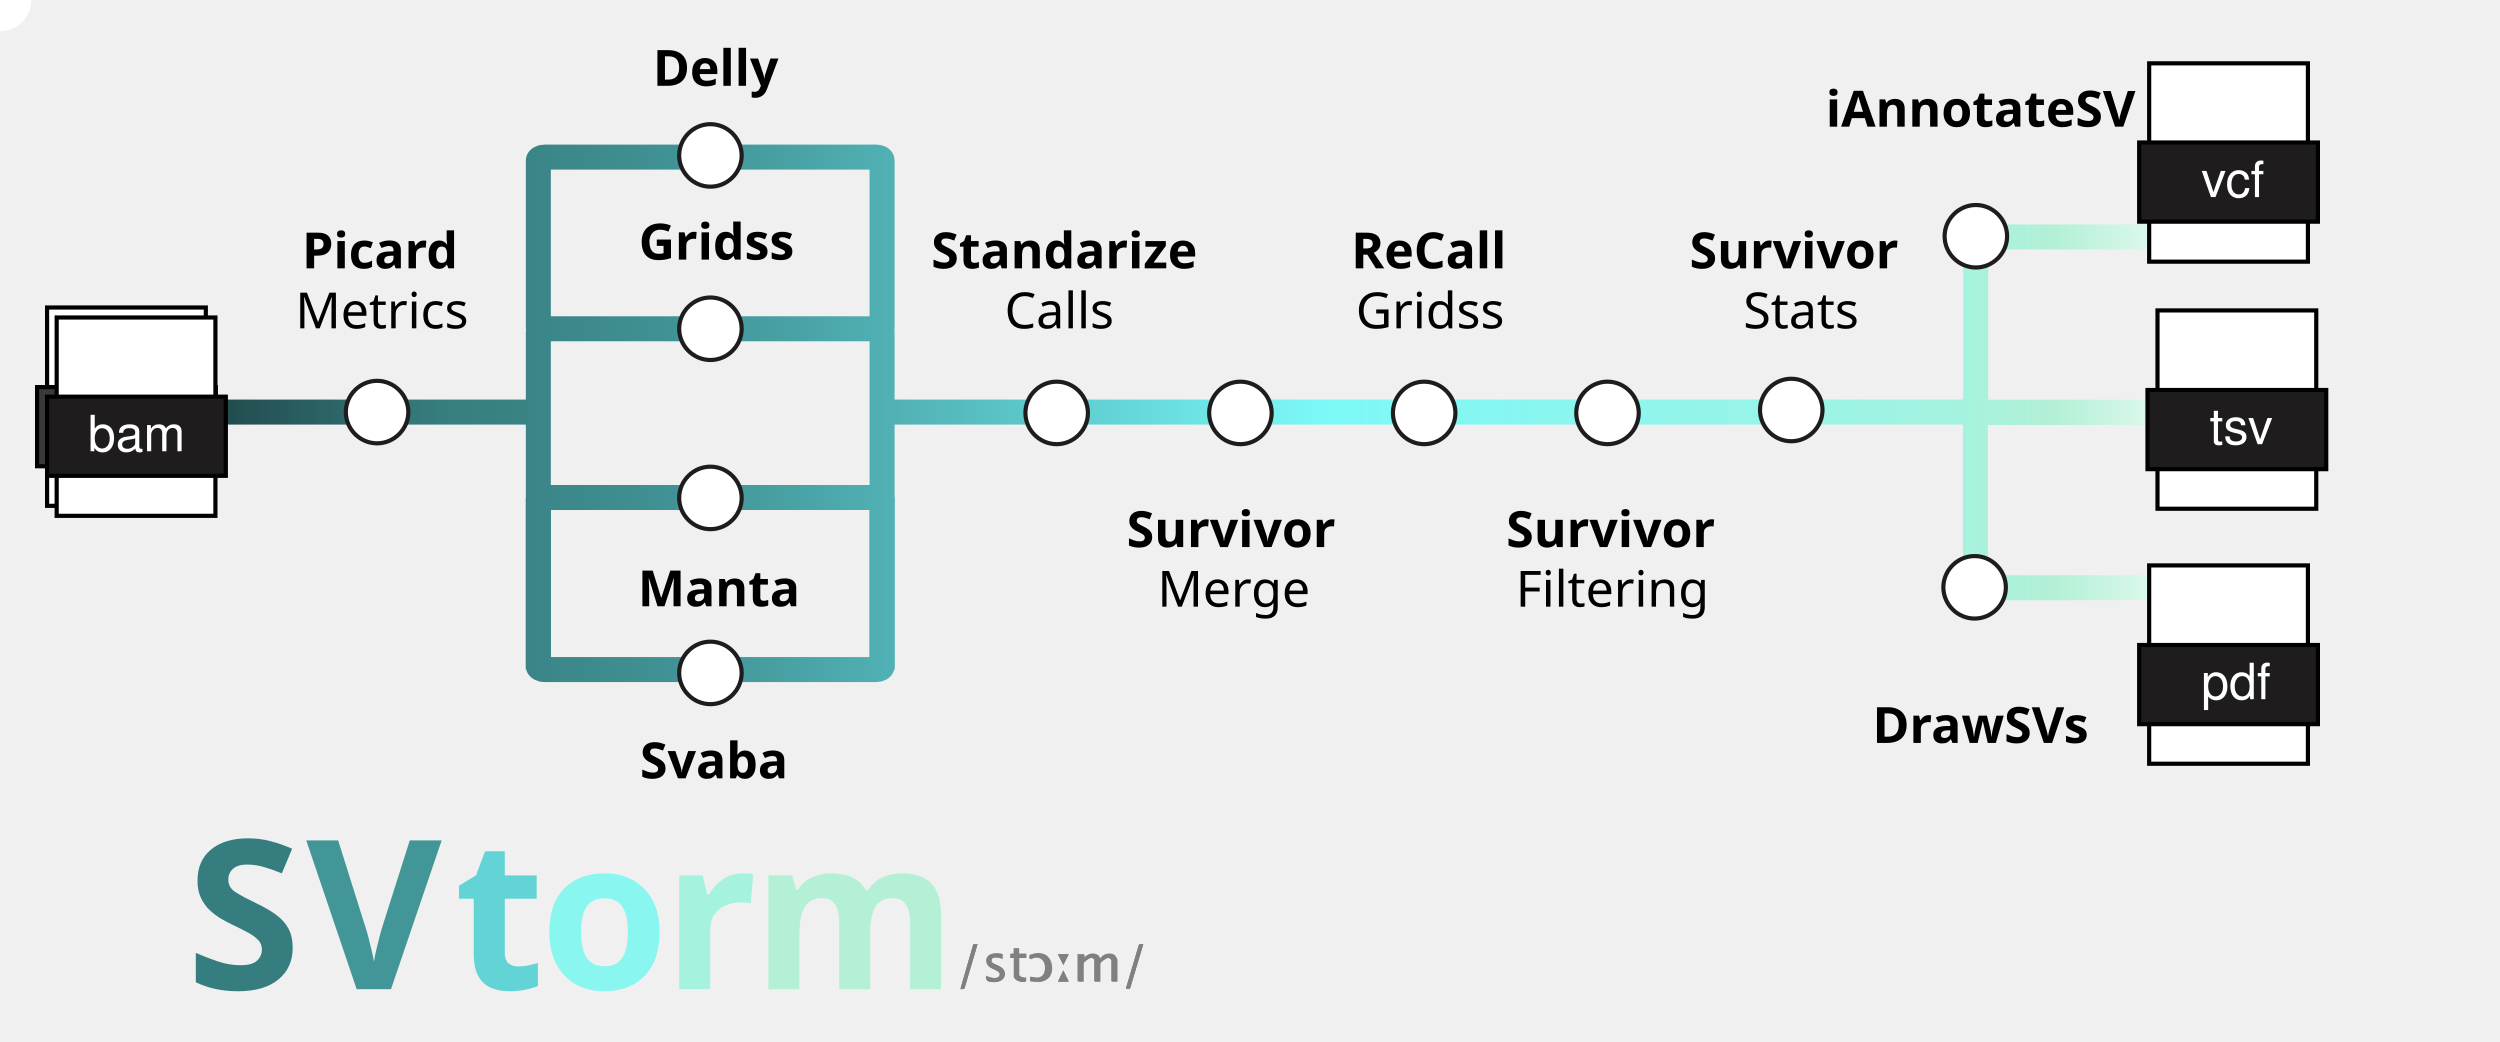
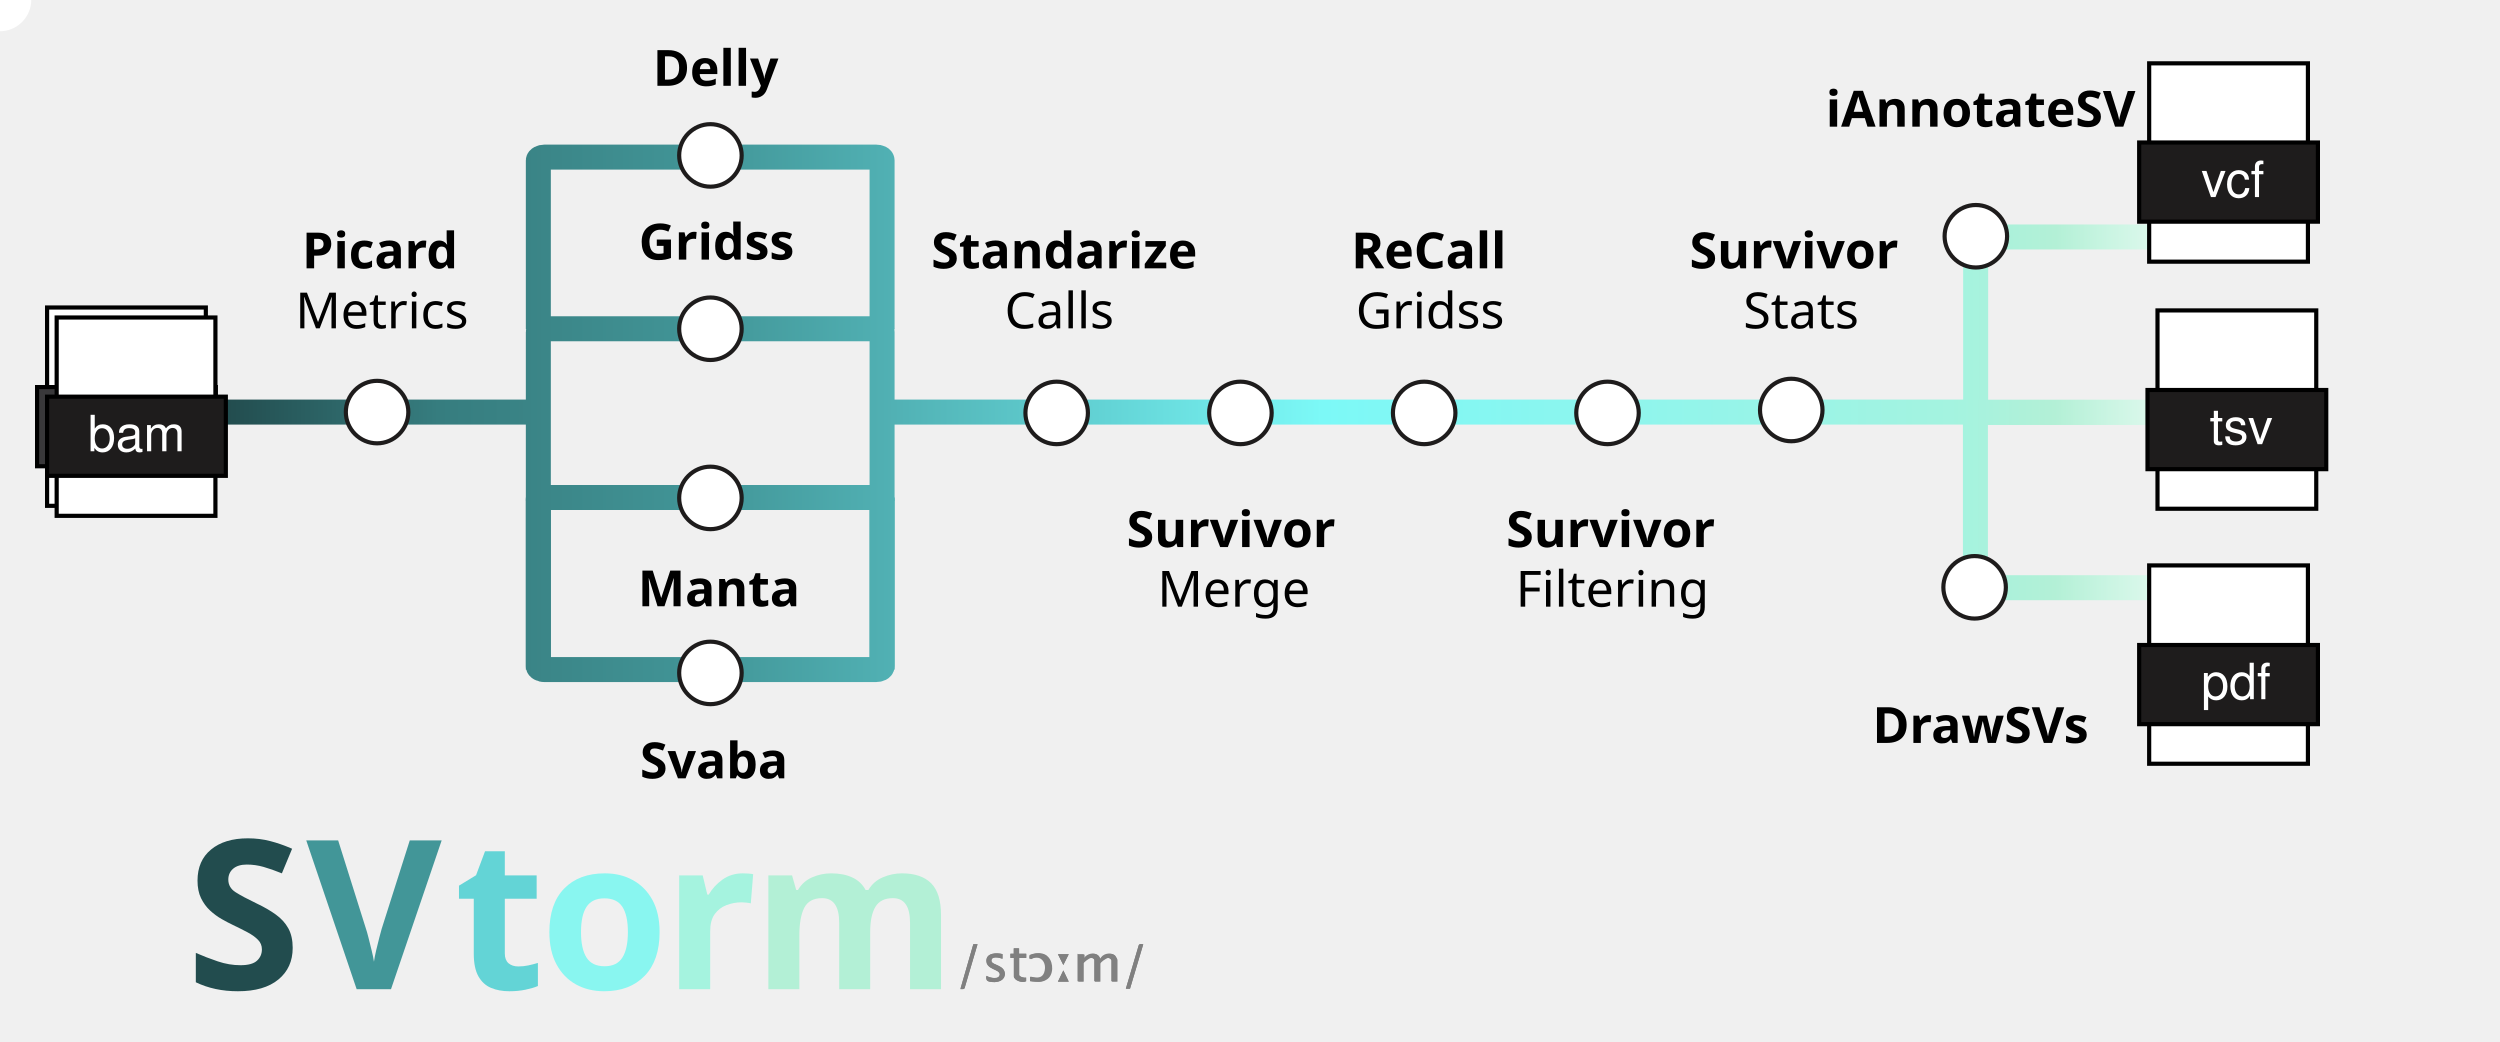
<svg xmlns="http://www.w3.org/2000/svg" xmlns:xlink="http://www.w3.org/1999/xlink" id="Layer_1" version="1.1" viewBox="0 0 600 250">
  <path id="path19" class="st25" d="M 252.7,99.2 474.3,98.7 474.241,57.166 532.723,57.06" />
  <path id="path19-9" class="st25" d="m 211.717,99.652 244.896,-0.202 21.529,0.104 41.116,0.072" style="fill:none;stroke:#c563a5;stroke-width:1.018" />
  <defs id="defs25">
    <style id="style1">
      .st0 {
        fill: #89f6f0;
      }

      .st0, .st1, .st2, .st3, .st4, .st5, .st6, .st7, .st8, .st9 {
        isolation: isolate;
      }

      .st0, .st2, .st3, .st4, .st7, .st9 {
        font-family: MavenPro-Bold, 'Maven Pro';
        font-size: 50px;
        font-weight: 700;
      }

      .st1 {
        font-family: MavenPro-Regular, 'Maven Pro';
      }

      .st1, .st6, .st8 {
        font-size: 12px;
      }

      .st10 {
        fill: url(#linear-gradient2);
      }

      .st11 {
        fill: gray;
      }

      .st12 {
        fill: url(#linear-gradient);
      }

      .st2 {
        fill: #367d7f;
      }

      .st3 {
        fill: #429698;
      }

      .st4 {
        fill: #a5f3df;
      }

      .st13, .st14, .st15, .st6 {
        fill: #fff;
      }

      .st13, .st16, .st17 {
        stroke: #000;
      }

      .st18 {
        stroke: url(#linear-gradient1);
      }

      .st18, .st19, .st20, .st21, .st22, .st23 {
        stroke-width: 6px;
      }

      .st18, .st19, .st20, .st21, .st22, .st23, .st24, .st25 {
        fill: none;
      }

      .st18, .st19, .st20, .st21, .st22, .st23, .st15 {
        stroke-miterlimit: 10;
      }

      .st19 {
        stroke: url(#linear-gradient7);
      }

      .st20 {
        stroke: url(#linear-gradient3);
      }

      .st21 {
        stroke: url(#linear-gradient5);
      }

      .st22 {
        stroke: url(#linear-gradient4);
      }

      .st23 {
        stroke: url(#linear-gradient6);
      }

      .st24 {
        stroke: #c364a6;
      }

      .st16 {
        fill: #39383a;
      }

      .st15 {
        stroke: #1e1c1c;
      }

      .st6 {
        font-family: Helvetica, Helvetica;
      }

      .st7 {
        fill: #b3f0d6;
      }

      .st17 {
        fill: #1e1c1c;
      }

      .st25 {
        stroke: #c563a5;
      }

      .st8 {
        font-family: MavenPro-SemiBold, 'Maven Pro';
        font-weight: 600;
      }

      .st9 {
        fill: #63d4d6;
      }

      .st26 {
        fill: #b59292;
      }
    </style>
    <linearGradient id="linear-gradient" x1="1159.6" y1="1228.6" x2="1159.6" y2="972.1" gradientTransform="matrix(0,-1,1.002985,0,-760.5373,1258.5)" gradientUnits="userSpaceOnUse">
      <stop offset="0" stop-color="#a5f3df" id="stop1" />
      <stop offset=".2" stop-color="#97f4e8" id="stop2" />
      <stop offset=".4" stop-color="#89f6f0" id="stop3" />
      <stop offset=".6" stop-color="#7cf9f7" id="stop4" />
      <stop offset=".8" stop-color="#63d4d6" id="stop5" />
      <stop offset="1" stop-color="#51b1b4" id="stop6" />
    </linearGradient>
    <linearGradient id="linear-gradient1" x1="-51.1" y1="-237.5" x2="37.3" y2="-237.5" gradientTransform="translate(163.5 335.5) rotate(-180) scale(1 -1)" gradientUnits="userSpaceOnUse">
      <stop offset="0" stop-color="#51b1b4" id="stop7" />
      <stop offset=".5" stop-color="#429698" id="stop8" />
      <stop offset="1" stop-color="#3a8486" id="stop9" />
    </linearGradient>
    <linearGradient id="linear-gradient2" x1="1159.6" y1="886.6" x2="1159.6" y2="813.3" gradientTransform="translate(-759.4 1258.5) rotate(-90)" gradientUnits="userSpaceOnUse">
      <stop offset="0" stop-color="#3a8486" id="stop10" />
      <stop offset=".3" stop-color="#367d7f" id="stop11" />
      <stop offset=".6" stop-color="#2e686a" id="stop12" />
      <stop offset="1" stop-color="#224c4e" id="stop13" />
    </linearGradient>
    <linearGradient id="linear-gradient3" x1="-51.1" y1="-278.7" x2="37.3" y2="-278.7" gradientTransform="translate(163.5 335.5) rotate(-180) scale(1 -1)" gradientUnits="userSpaceOnUse">
      <stop offset="0" stop-color="#51b1b4" id="stop14" />
      <stop offset=".5" stop-color="#429698" id="stop15" />
      <stop offset="1" stop-color="#3a8486" id="stop16" />
    </linearGradient>
    <linearGradient id="linear-gradient4" x1="-51.1" y1="-197" x2="37.3" y2="-197" gradientTransform="translate(163.5 335.5) rotate(-180) scale(1 -1)" gradientUnits="userSpaceOnUse">
      <stop offset="0" stop-color="#51b1b4" id="stop17" />
      <stop offset=".5" stop-color="#429698" id="stop18" />
      <stop offset="1" stop-color="#3a8486" id="stop19" />
    </linearGradient>
    <linearGradient id="linear-gradient5" x1="-51.1" y1="-1078.5" x2="37.3" y2="-1078.5" gradientTransform="translate(163.5 -936.9) rotate(-180)" gradientUnits="userSpaceOnUse">
      <stop offset="0" stop-color="#51b1b4" id="stop20" />
      <stop offset=".5" stop-color="#429698" id="stop21" />
      <stop offset="1" stop-color="#3a8486" id="stop22" />
    </linearGradient>
    <linearGradient id="linear-gradient6" x1="471.1" y1="463.4" x2="515.4" y2="463.4" gradientTransform="translate(0 -344)" gradientUnits="userSpaceOnUse">
      <stop offset="0" stop-color="#a5f3df" id="stop23" />
      <stop offset=".5" stop-color="#b3f0d6" id="stop24" />
      <stop offset="1" stop-color="#daf8eb" id="stop25" />
    </linearGradient>
    <linearGradient id="linear-gradient7" y1="421.4" y2="421.4" xlink:href="#linear-gradient6" />
    <linearGradient xlink:href="#linear-gradient6" id="linearGradient61" gradientUnits="userSpaceOnUse" gradientTransform="translate(0.05555835,-385.4307)" x1="471.1" y1="463.4" x2="515.4" y2="463.4" />
    <linearGradient xlink:href="#linear-gradient6" id="linearGradient62" gradientUnits="userSpaceOnUse" gradientTransform="translate(0,-343.3537)" x1="471.1" y1="463.4" x2="515.4" y2="463.4" />
  </defs>
  <path id="path56-92" class="st24" d="M247.8,99.5h-35.7c-.3,0-.4-.3-.4,0v-19.8c0,0,0,0,0,0h-82.5c0-.1,0-.1,0,0v19.4c0,0-.2.6-.5.6H52.3" />
  <path id="path56-91" class="st24" d="M247.6,99.4h-35.3c-.3,0-.6.5-.6.6v18.9c0,0,.1,1-.1,1h-82.2c-.3,0-.2,0-.2,0v-20c0,0-.2-.6-.5-.6H52.3" />
  <path id="path56-93" class="st24" d="M247.6,99.5h-35.3c-.3,0-.5-.9-.5-1.2l-.2-60.4h0c0,0-82.3.4-82.3.4,0,0,0,0,0,0v60.1c0,.3-.2,1-.5,1H52.2" />
  <path id="path56-9" class="st24" d="M247.6,99.4h-35.4c-.3,0-.5.3-.5.6v60.6c0,.3-.2.8-.4.8h-81.5c-.3,0-.5-.6-.5-.8v-60.6c-.1-.3-.4-.5-.6-.5H30.4" />
  <path id="path20" class="st25" d="M252.7,99.5l221.6-.5v41.5h58.6" />
  <g id="g2" class="st5">
    <g id="text1" class="st5">
      <g id="g24" class="st5">
        <g id="text23" class="st5">
-           <text class="st2" transform="translate(44.7 237.4)" id="text25">
-             <tspan x="0" y="0" id="tspan25">S</tspan>
+           <text class="st2" transform="translate(44.7,237.4)" id="text25">
+             <tspan x="0" y="0" id="tspan25" style="fill:#224c4e;fill-opacity:1">S</tspan>
          </text>
        </g>
        <g id="text24" class="st5">
          <text class="st3" transform="translate(73.5 237.4)" id="text26">
            <tspan x="0" y="0" id="tspan26">V</tspan>
          </text>
        </g>
      </g>
    </g>
    <g id="text2" class="st5">
      <g id="g31" class="st5">
        <g id="g27" class="st5">
          <text class="st9" transform="translate(109 237.4)" id="text27">
            <tspan x="0" y="0" id="tspan27">t</tspan>
          </text>
        </g>
        <g id="g28" class="st5">
          <text class="st0" transform="translate(129.6 237.4)" id="text28">
            <tspan x="0" y="0" id="tspan28">o</tspan>
          </text>
        </g>
        <g id="g29" class="st5">
          <text class="st4" transform="translate(159.1 237.4)" id="text29">
            <tspan x="0" y="0" id="tspan29">r</tspan>
          </text>
        </g>
        <g id="g30" class="st5">
          <text class="st7" transform="translate(180.5 237.4)" id="text30">
            <tspan x="0" y="0" id="tspan30">m</tspan>
          </text>
        </g>
      </g>
    </g>
  </g>
  <g id="text155" class="st5">
    <g id="text242" class="st5">
      <g id="g33" class="st5">
        <g id="g32" class="st5">
          <text class="st8" transform="translate(270.4 131.3)" id="text31">
            <tspan x="0" y="0" id="tspan31">Survivor</tspan>
          </text>
        </g>
      </g>
    </g>
    <g id="text243" class="st5">
      <g id="g35" class="st5">
        <g id="g34" class="st5">
          <text class="st1" transform="translate(277.8 145.6)" id="text33">
            <tspan x="0" y="0" id="tspan33">Merge</tspan>
          </text>
        </g>
      </g>
    </g>
  </g>
  <g id="text173" class="st5">
    <g id="text247" class="st5">
      <g id="g37" class="st5">
        <g id="g36" class="st5">
          <text class="st8" transform="translate(156.7 20.6)" id="text35">
            <tspan x="0" y="0" id="tspan35">Delly</tspan>
          </text>
        </g>
      </g>
    </g>
  </g>
  <g id="text173-7" class="st5">
    <g id="text247-9" class="st5">
      <g id="g31-3" class="st5">
        <g id="text31-8" class="st5">
          <text class="st8" transform="translate(449.4 178.3)" id="text37">
            <tspan x="0" y="0" id="tspan37">DrawSVs</tspan>
          </text>
        </g>
      </g>
    </g>
  </g>
  <g id="text174" class="st5">
    <g id="text248" class="st5">
      <g id="g38" class="st5">
        <g id="text32" class="st5">
          <text class="st8" transform="translate(153.3 62.3)" id="text38">
            <tspan x="0" y="0" id="tspan38">Gridss</tspan>
          </text>
        </g>
      </g>
    </g>
  </g>
  <g id="text175" class="st5">
    <g id="text249" class="st5">
      <g id="g40" class="st5">
        <g id="g39" class="st5">
          <text class="st8" transform="translate(153.6 186.8)" id="text39">
            <tspan x="0" y="0" id="tspan39">Svaba</tspan>
          </text>
        </g>
      </g>
    </g>
  </g>
  <g id="text176" class="st5">
    <g id="text250" class="st5">
      <g id="g41" class="st5">
        <g id="text34" class="st5">
          <text class="st8" transform="translate(153.1 145.5)" id="text40">
            <tspan x="0" y="0" id="tspan40">Manta</tspan>
          </text>
        </g>
      </g>
    </g>
  </g>
  <g id="text180" class="st5">
    <g id="text251" class="st5">
      <g id="g43" class="st5">
        <g id="g42" class="st5">
          <text class="st8" transform="translate(324.3 64.4)" id="text41">
            <tspan x="0" y="0" id="tspan41">ReCall</tspan>
          </text>
        </g>
      </g>
    </g>
    <g id="text252" class="st5">
      <g id="g44" class="st5">
        <g id="text36" class="st5">
          <text class="st1" transform="translate(325.4 78.8)" id="text43">
            <tspan x="0" y="0" id="tspan43">Gridss</tspan>
          </text>
        </g>
      </g>
    </g>
  </g>
  <g id="text184" class="st5">
    <g id="text253" class="st5">
      <g id="g46" class="st5">
        <g id="g45" class="st5">
          <text class="st8" transform="translate(361.5 131.3)" id="text44">
            <tspan x="0" y="0" id="tspan44">Survivor</tspan>
          </text>
        </g>
      </g>
    </g>
    <g id="text254" class="st5">
      <g id="g48" class="st5">
        <g id="g47" class="st5">
          <text class="st1" transform="translate(363.8 145.6)" id="text46">
            <tspan x="0" y="0" id="tspan46">Filtering</tspan>
          </text>
        </g>
      </g>
    </g>
  </g>
  <g id="g257" class="st5">
    <g id="text256" class="st5">
      <g id="g50" class="st5">
        <g id="g49" class="st5">
          <text class="st8" transform="translate(223.5 64.4)" id="text48">
            <tspan x="0" y="0" id="tspan48">Standarize</tspan>
          </text>
        </g>
      </g>
    </g>
    <g id="text257" class="st5">
      <g id="g52" class="st5">
        <g id="g51" class="st5">
          <text class="st1" transform="translate(241.1 78.8)" id="text50">
            <tspan x="0" y="0" id="tspan50">Calls</tspan>
          </text>
        </g>
      </g>
    </g>
  </g>
  <g id="g259" class="st5">
    <g id="text258" class="st5">
      <g id="g53" class="st5">
        <g id="text42" class="st5">
          <text class="st8" transform="translate(438.2 30.4)" id="text52">
            <tspan x="0" y="0" id="tspan52">iAnnotateSV</tspan>
          </text>
        </g>
      </g>
    </g>
  </g>
  <path id="path186-6" class="st18" d="M129.2,120.2v-40.5c0-.4.7-.8,1.5-.8h79.5c.8,0,1.5.3,1.5.8v40.5" />
  <rect id="rect4-51" class="st10" x="53.9" y="95.9" width="73.3" height="6" />
  <path id="path186-61" class="st20" d="M129.2,79v-40.5c0-.4.7-.8,1.5-.8h79.5c.8,0,1.5.3,1.5.8v40.5" />
  <path id="path186-62" class="st22" d="M129.2,160.7v-40.5c0-.4.7-.8,1.5-.8h79.5c.8,0,1.5.3,1.5.8v40.5" />
  <path id="path186-63" class="st21" d="M129.2,119.4v40.5c0,.4.7.8,1.5.8h79.5c.8,0,1.5-.3,1.5-.8v-40.5" />
  <path id="path45" class="st11" d="M234.6,226.6h-1c0,0-3.1,10.8-3.1,10.8.3,0,.8.1,1-.2l3.1-10.5h0Z" />
  <path id="path46" class="st11" d="M274.4,226.6c-.4,0-.9-.2-1.1.2l-3.1,10.5h1c0,0,3.2-10.8,3.2-10.8h0Z" />
  <path id="path47" class="st11" d="M243.3,229.9v4.4c0,1,2,1.7,2.9,1.2v-.9c-.3.2-1.6-.2-1.6-.6v-4.1h1.7v-1h-1.7v-1.3h-1.3v1.3h-.8v1h.8,0Z" />
  <path id="path48" class="st11" d="M240.6,229c-1.4-.4-4-.3-3.9,1.7s3.1,1.9,3.2,3.1c0,1.4-2.4.9-3.2.4-.2,1.3.4,1.4,1.5,1.5,1.3.1,2.9-.4,2.9-2,0-2.1-3-2-3.2-3-.2-1.4,1.9-.9,2.7-.6v-1.1h0Z" />
  <path id="path49" class="st11" d="M251.3,229.7c-1.1-1.1-2.9-1.1-4.2-.5-.1.3-.2.8.1,1,2.5-1.3,4.2.8,3.4,3.2-.6,1.6-2.1,1.3-3.4,1v1.1c1.3.1,2.5.4,3.7-.4,1.7-1.1,1.7-4.1.4-5.4h0Z" />
  <path id="path50" class="st11" d="M258.8,229v6.6h1.3v-4.4c0-.3,1.3-1.2,1.7-1.3.4,0,1,.2,1,.6v5.1h1.3v-4.3c0-.4,1.4-1.3,1.8-1.4.4,0,1,.4,1,.7v5h1.3v-5.2c0-.2-.4-.9-.5-1-.9-.9-3-.4-3.4.8-.3-.2-.4-.6-.6-.8-.9-.9-2.8-.4-3.4.7v-1h-1.3,0Z" />
  <polygon id="polygon50" class="st11" points="256.5 229 253.9 229 255.2 231.6 256.5 229" />
  <polygon id="polygon51" class="st11" points="256.5 235.6 255.2 232.9 253.9 235.6 256.5 235.6" />
  <path id="path144-8" class="st23" d="m 515.456,98.969 h -40.5 c -0.4,0 -0.8,-0.3 -0.8,-0.8 v -40.5 c 0,-0.4 0.3,-0.8 0.8,-0.8 h 40.5" style="fill:none;stroke:url(#linearGradient61);stroke-width:6px;stroke-miterlimit:10" />
  <path id="path144" class="st23" d="m 515.4,141.046 h -40.5 c -0.4,0 -0.8,-0.3 -0.8,-0.8 V 99.746 c 0,-0.4 0.3,-0.8 0.8,-0.8 h 40.5" style="stroke:url(#linearGradient62)" />
  <circle id="circle19-9" class="st92" cy="-.6" r="3.1" style="fill:#b59292;fill-opacity:1">
    <animateMotion accumulate="none" additive="replace" begin="3s" calcMode="paced" dur="3s" fill="remove" keyPoints="0;1;1;1;1" keyTimes="0;0.8;1;1;1" repeatCount="indefinite" restart="always">
      <mpath href="#path19-9" />
    </animateMotion>
  </circle>
  <rect id="rect4-5" class="st12" x="214.464" y="95.9" width="257.266" height="6" style="fill:url(#linear-gradient);stroke-width:1.001" />
  <path id="path51" class="st11" d="M258.8,229h1.3v1c.7-1.1,2.5-1.6,3.4-.7.3.3.3.7.6.8.4-1.2,2.5-1.7,3.4-.8.1.2.5.9.5,1v5.2h-1.3v-5c0-.3-.6-.8-1-.7-.5,0-1.8,1-1.8,1.4v4.3h-1.3v-5.1c0-.4-.6-.6-1-.6-.4,0-1.7.9-1.7,1.3v4.4h-1.3v-6.6h0Z" />
  <path id="path52" class="st11" d="M240.6,229v1.1c-.8-.3-2.8-.7-2.6.6.1.9,3.1.9,3.2,3,0,1.6-1.6,2.1-2.9,2-1.1-.1-1.7-.2-1.5-1.5.7.5,3.2,1.1,3.2-.4,0-1.2-3-1-3.2-3.1s2.5-2.1,3.9-1.7h0Z" />
  <path id="path53" class="st11" d="M251.6,229.7c1.3,1.4,1.3,4.4-.4,5.4-1.2.8-2.4.5-3.7.4v-1.1c1.4.4,2.8.6,3.4-1,.9-2.4-.9-4.6-3.4-3.2-.3-.2-.3-.7-.1-1,1.3-.6,3.2-.7,4.2.5h0Z" />
  <path id="path54" class="st11" d="M243.3,229.9h-.8v-1h.8v-1.3h1.2v1.3h1.8v1h-1.7v4.1c0,.4,1.3.8,1.7.6v.9c-.9.5-2.9-.2-2.9-1.2v-4.4h0Z" />
  <path id="path55" class="st11" d="M274.4,226.6l-3.2,10.7h-1c0,0,3.1-10.4,3.1-10.4.2-.4.7-.2,1.1-.2h0Z" />
  <path id="path56" class="st11" d="M234.6,226.6l-3.1,10.5c-.2.4-.6.2-1,.2l3.1-10.7h1c0,0,0,0,0,0h0Z" />
  <polygon id="polygon56" class="st11" points="256.5 229 255.2 231.6 253.9 229 256.5 229" />
  <polygon id="polygon57" class="st11" points="256.5 235.6 253.9 235.6 255.2 232.9 256.5 235.6" />
  <g id="g2571" data-name="g257" class="st5">
    <g id="text2561" data-name="text256" class="st5">
      <g id="g401" data-name="g40" class="st5">
        <g id="text401" data-name="text40" class="st5">
          <text class="st8" transform="translate(72.5 64.4)" id="text55">
            <tspan x="0" y="0" id="tspan55">Picard</tspan>
          </text>
        </g>
      </g>
    </g>
    <g id="text2571" data-name="text257" class="st5">
      <g id="g411" data-name="g41" class="st5">
        <g id="text411" data-name="text41" class="st5">
          <text class="st1" transform="translate(70.9 78.8)" id="text56">
            <tspan x="0" y="0" id="tspan56">Metrics</tspan>
          </text>
        </g>
      </g>
    </g>
  </g>
  <g id="text1841" data-name="text184" class="st5">
    <g id="text2531" data-name="text253" class="st5">
      <g id="g371" data-name="g37" class="st5">
        <g id="text371" data-name="text37" class="st5">
          <text class="st8" transform="translate(405.5 64.4)" id="text60">
            <tspan x="0" y="0" id="tspan60">Survivor</tspan>
          </text>
        </g>
      </g>
    </g>
    <g id="text2541" data-name="text254" class="st5">
      <g id="g381" data-name="g38" class="st5">
        <g id="text381" data-name="text38" class="st5">
          <text class="st1" transform="translate(418.4 78.8)" id="text61">
            <tspan x="0" y="0" id="tspan61">Stats</tspan>
          </text>
        </g>
      </g>
    </g>
  </g>
  <circle id="circle56-93" class="st26" cx="0" cy="-.6" r="3.1">
    <animateMotion accumulate="none" additive="replace" begin="0s" calcMode="paced" dur="3s" fill="remove" keyPoints="1;0" keyTimes="0;1" repeatCount="indefinite" restart="always">
      <mpath href="#path56-93" />
    </animateMotion>
  </circle>
  <circle id="circle56-92" class="st26" cx="0" cy="-.6" r="3.1">
    <animateMotion accumulate="none" additive="replace" begin="0s" calcMode="paced" dur="3s" fill="remove" keyPoints="1;0" keyTimes="0;1" repeatCount="indefinite" restart="always">
      <mpath href="#path56-92" />
    </animateMotion>
  </circle>
  <circle id="circle56-91" class="st26" cx="0" cy="-.6" r="3.1">
    <animateMotion accumulate="none" additive="replace" begin="0s" calcMode="paced" dur="3s" fill="remove" keyPoints="1;0" keyTimes="0;1" repeatCount="indefinite" restart="always">
      <mpath href="#path56-91" />
    </animateMotion>
  </circle>
  <circle id="circle56-9" class="st26" cx="0" cy="-.6" r="3.1">
    <animateMotion accumulate="none" additive="replace" begin="0s" calcMode="paced" dur="3s" fill="remove" keyPoints="1;0" keyTimes="0;1" repeatCount="indefinite" restart="always">
      <mpath href="#path56-9" />
    </animateMotion>
  </circle>
  <circle id="circle19" class="st26" cx="0" cy="-.6" r="3.1">
    <animateMotion accumulate="none" additive="replace" begin="3s" calcMode="paced" dur="3s" fill="remove" keyPoints="0;1" keyTimes="0;1" repeatCount="indefinite" restart="always">
      <mpath href="#path19" />
    </animateMotion>
  </circle>
  <circle id="circle20" class="st26" cx="0" cy="-.6" r="3.1">
    <animateMotion accumulate="none" additive="replace" begin="3s" calcMode="paced" dur="3s" fill="remove" keyPoints="0;1" keyTimes="0;1" repeatCount="indefinite" restart="always">
      <mpath href="#path20" />
    </animateMotion>
  </circle>
  <path id="rect1552" data-name="rect155" class="st14" d="m 0,7.5 v 0 C 4.1,7.5 7.5,4.1 7.5,0 V 0 C 7.5,-4.1 4.1,-7.5 0,-7.5 v 0 c -4.1,0 -7.5,3.4 -7.5,7.5 v 0 c 0,4.1 3.4,7.5 7.5,7.5 z" />
  <g id="g171">
    <g id="g170">
      <rect id="rect167" class="st13" x="11.3" y="73.8" width="38.1" height="47.6" />
      <rect id="rect168" class="st16" x="8.9" y="92.9" width="42.9" height="19" />
      <rect id="rect169" class="st13" x="13.6" y="76.2" width="38.1" height="47.6" />
      <rect id="rect170" class="st17" x="11.3" y="95.2" width="42.9" height="19" />
    </g>
    <g id="text170" class="st5">
      <g id="text316" class="st5">
        <g id="g55" class="st5">
          <g id="g54" class="st5">
            <text class="st6" transform="translate(21.1 108.3)" id="text53">
              <tspan x="0" y="0" id="tspan53">bam</tspan>
            </text>
          </g>
        </g>
      </g>
    </g>
  </g>
  <path id="rect1551" data-name="rect155" class="st15" d="M90.5,106.4h0c4.1,0,7.5-3.4,7.5-7.5h0c0-4.1-3.4-7.5-7.5-7.5h0c-4.1,0-7.5,3.4-7.5,7.5h0c0,4.1,3.4,7.5,7.5,7.5Z" />
  <path id="rect185" class="st15" d="M170.5,44.8h0c4.1,0,7.5-3.4,7.5-7.5h0c0-4.1-3.4-7.5-7.5-7.5h0c-4.1,0-7.5,3.4-7.5,7.5h0c0,4.1,3.4,7.5,7.5,7.5Z" />
  <path id="rect186" class="st15" d="M170.5,86.4h0c4.1,0,7.5-3.4,7.5-7.5h0c0-4.1-3.4-7.5-7.5-7.5h0c-4.1,0-7.5,3.4-7.5,7.5h0c0,4.1,3.4,7.5,7.5,7.5Z" />
  <path id="rect193" class="st15" d="M253.6,106.6h0c4.1,0,7.5-3.4,7.5-7.5h0c0-4.1-3.4-7.5-7.5-7.5h0c-4.1,0-7.5,3.4-7.5,7.5h0c0,4.1,3.4,7.5,7.5,7.5Z" />
  <path id="rect155" class="st15" d="M297.7,106.6h0c4.1,0,7.5-3.4,7.5-7.5h0c0-4.1-3.4-7.5-7.5-7.5h0c-4.1,0-7.5,3.4-7.5,7.5h0c0,4.1,3.4,7.5,7.5,7.5Z" />
  <path id="rect151" class="st15" d="M341.8,106.6h0c4.1,0,7.5-3.4,7.5-7.5h0c0-4.1-3.4-7.5-7.5-7.5h0c-4.1,0-7.5,3.4-7.5,7.5h0c0,4.1,3.4,7.5,7.5,7.5h0Z" />
  <path id="rect152" class="st15" d="M385.8,106.6h0c4.1,0,7.5-3.4,7.5-7.5h0c0-4.1-3.4-7.5-7.5-7.5h0c-4.1,0-7.5,3.4-7.5,7.5h0c0,4.1,3.4,7.5,7.5,7.5Z" />
  <path id="rect172" class="st15" d="M170.5,169h0c4.1,0,7.5-3.4,7.5-7.5h0c0-4.1-3.4-7.5-7.5-7.5h0c-4.1,0-7.5,3.4-7.5,7.5h0c0,4.1,3.4,7.5,7.5,7.5Z" />
  <path id="rect187" class="st15" d="M170.5,127h0c4.1,0,7.5-3.4,7.5-7.5h0c0-4.1-3.4-7.5-7.5-7.5h0c-4.1,0-7.5,3.4-7.5,7.5h0c0,4.1,3.4,7.5,7.5,7.5Z" />
  <path id="rect196" class="st15" d="M429.9,105.9h0c4.1,0,7.5-3.4,7.5-7.5h0c0-4.1-3.4-7.5-7.5-7.5h0c-4.1,0-7.5,3.4-7.5,7.5h0c0,4.1,3.4,7.5,7.5,7.5Z" />
  <path id="rect188" class="st15" d="m 473.906,148.456 v 0 c 4.1,0 7.5,-3.4 7.5,-7.5 v 0 c 0,-4.1 -3.4,-7.5 -7.5,-7.5 v 0 c -4.1,0 -7.5,3.4 -7.5,7.5 v 0 c 0,4.1 3.4,7.5 7.5,7.5 z" />
  <g id="g193" transform="translate(0,2)">
    <g id="g192">
      <rect id="rect191" class="st13" x="515.8" y="133.7" width="38.1" height="47.6" />
      <rect id="rect192" class="st17" x="513.4" y="152.8" width="42.9" height="19" />
    </g>
    <g id="g317" class="st5">
      <g id="text317" class="st5">
        <g id="g58" class="st5">
          <g id="g57" class="st5">
            <text class="st6" transform="translate(528.3,165.8)" id="text57">
              <tspan x="0" y="0" id="tspan57">pdf</tspan>
            </text>
          </g>
        </g>
      </g>
    </g>
  </g>
  <path id="rect1961" data-name="rect196" class="st15" d="m 474.204,64.2 v 0 c 4.1,0 7.5,-3.4 7.5,-7.5 v 0 c 0,-4.1 -3.4,-7.5 -7.5,-7.5 v 0 c -4.1,0 -7.5,3.4 -7.5,7.5 v 0 c 0,4.1 3.4,7.5 7.5,7.5 z" />
  <g id="g148" transform="translate(0,4)">
    <g id="g147">
      <rect id="rect146" class="st13" x="515.8" y="11.2" width="38.1" height="47.6" />
      <rect id="rect147" class="st17" x="513.4" y="30.2" width="42.9" height="19" />
    </g>
    <g id="text147" class="st5">
      <g id="text319" class="st5">
        <g id="g59" class="st5">
          <g id="text45" class="st5">
            <text class="st6" transform="translate(528.3,43.3)" id="text58">
              <tspan x="0" y="0" id="tspan58">vcf</tspan>
            </text>
          </g>
        </g>
      </g>
    </g>
  </g>
  <g id="g1931" data-name="g193" transform="translate(2)">
    <g id="g1921" data-name="g192">
      <rect id="rect1911" data-name="rect191" class="st13" x="515.8" y="74.5" width="38.1" height="47.6" />
      <rect id="rect1921" data-name="rect192" class="st17" x="513.4" y="93.6" width="42.9" height="19" />
    </g>
    <g id="g3171" data-name="g317" class="st5">
      <g id="text3171" data-name="text317" class="st5">
        <g id="g441" data-name="g44" class="st5">
          <g id="text441" data-name="text44" class="st5">
            <text class="st6" transform="translate(528.3,106.6)" id="text59">
              <tspan x="0" y="0" id="tspan59">tsv</tspan>
            </text>
          </g>
        </g>
      </g>
    </g>
  </g>
</svg>
